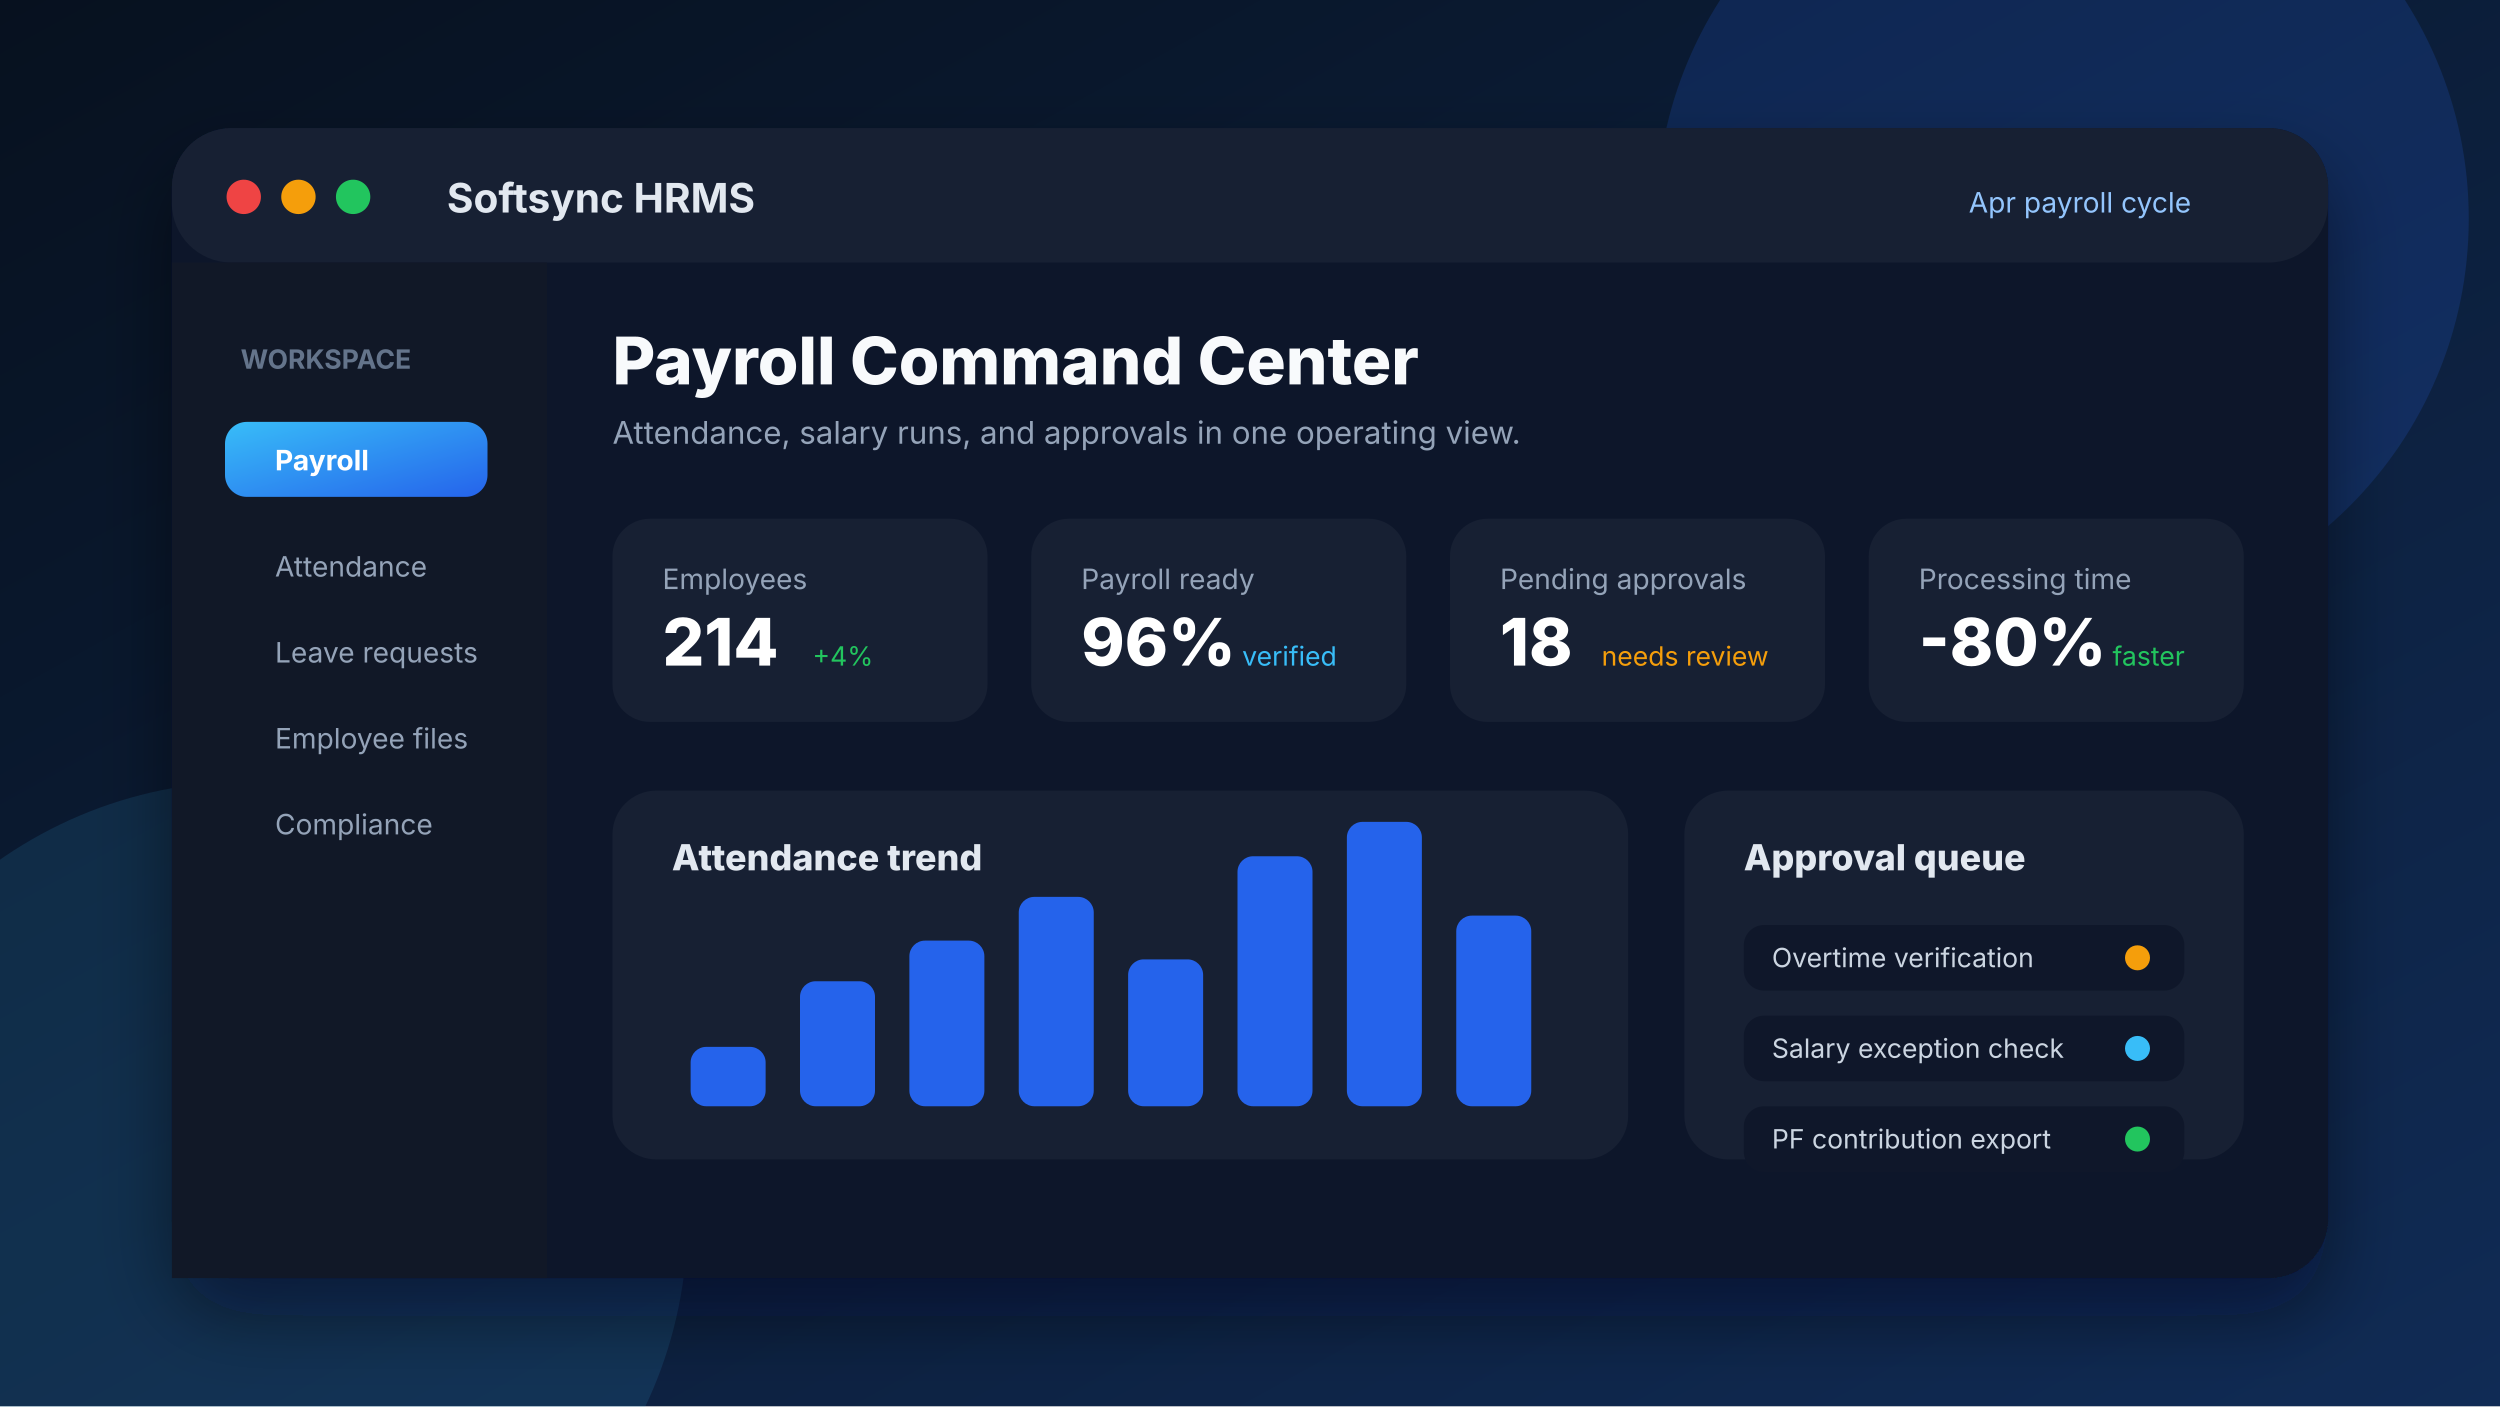
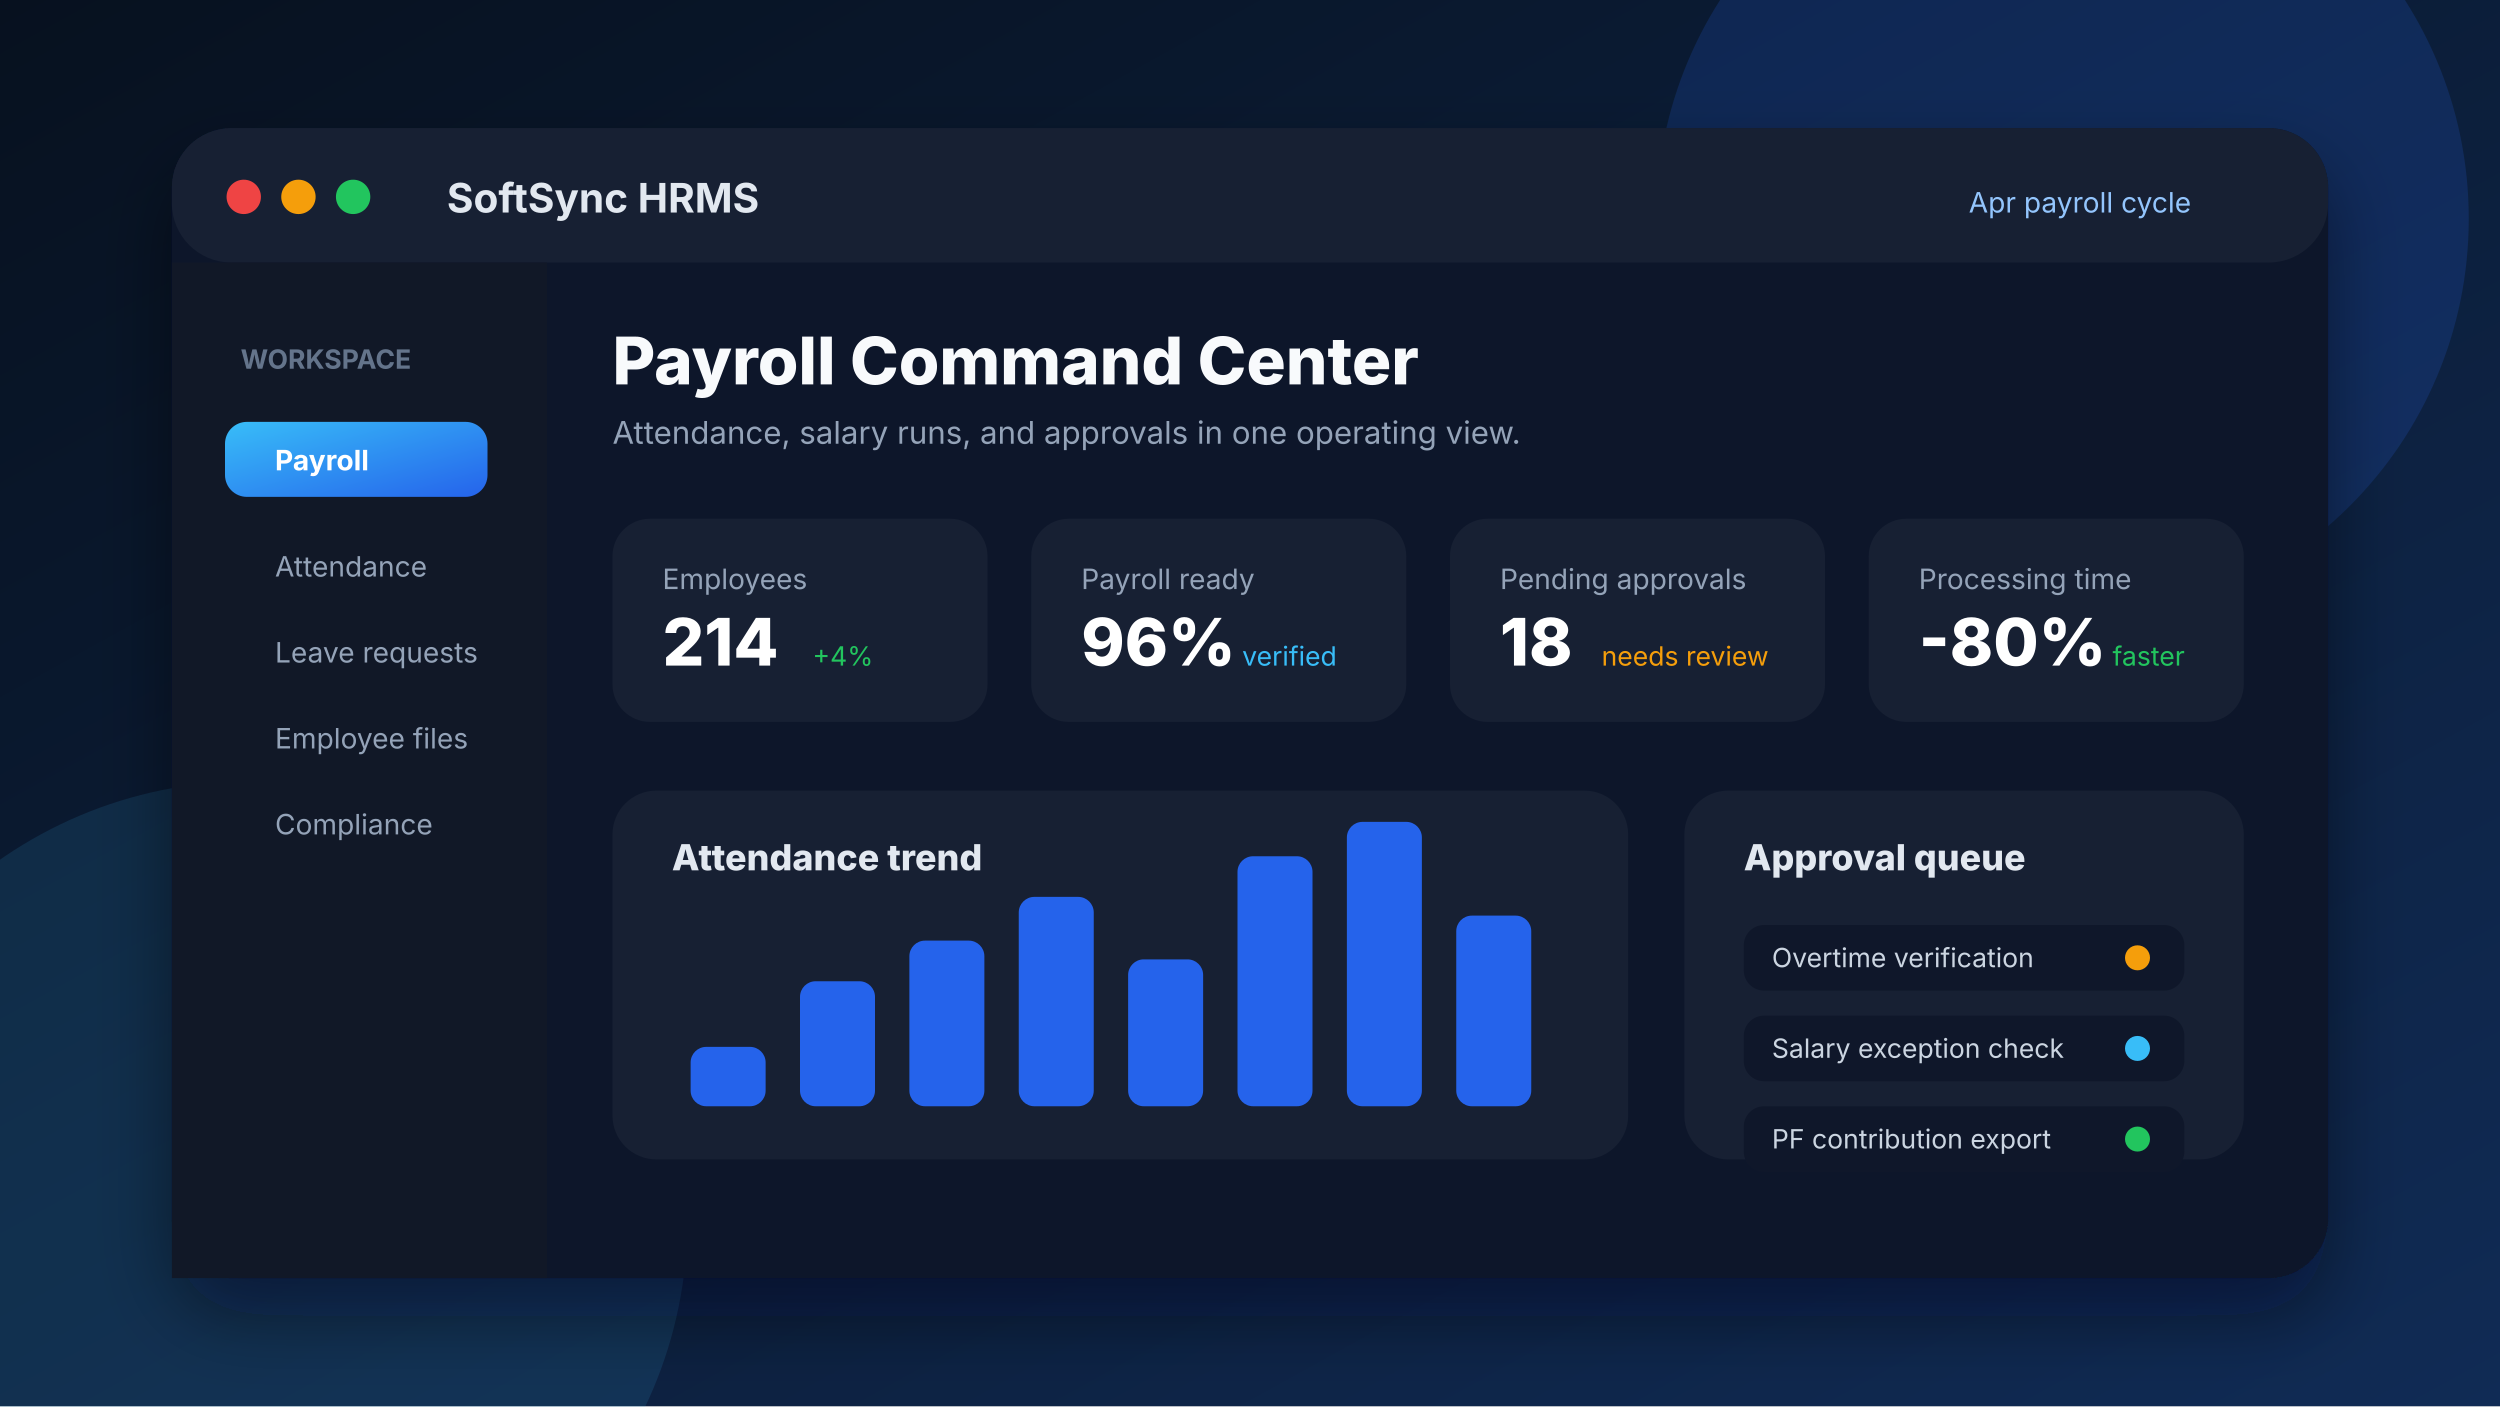
<svg xmlns="http://www.w3.org/2000/svg" viewBox="0 0 1600 900" role="img" aria-labelledby="title desc">
  <defs>
    <linearGradient id="bg" x1="0" y1="0" x2="1" y2="1">
      <stop offset="0" stop-color="#07111f" />
      <stop offset="1" stop-color="#102b55" />
    </linearGradient>
    <linearGradient id="accent" x1="0" y1="0" x2="1" y2="1">
      <stop offset="0" stop-color="#38bdf8" />
      <stop offset="1" stop-color="#2563eb" />
    </linearGradient>
    <filter id="shadow" x="-20%" y="-20%" width="140%" height="140%">
      <feDropShadow dx="0" dy="24" stdDeviation="24" flood-color="#020617" flood-opacity=".45" />
    </filter>
  </defs>
  <rect width="1600" height="900" fill="url(#bg)" />
  <circle cx="1320" cy="140" r="260" fill="#2563eb" opacity=".18" />
  <circle cx="160" cy="780" r="280" fill="#38bdf8" opacity=".12" />
  <rect x="110" y="82" width="1380" height="736" rx="38" fill="#0f172a" filter="url(#shadow)" />
  <rect x="110" y="82" width="1380" height="86" rx="38" fill="#172033" />
  <circle cx="156" cy="126" r="11" fill="#ef4444" />
  <circle cx="191" cy="126" r="11" fill="#f59e0b" />
  <circle cx="226" cy="126" r="11" fill="#22c55e" />
-   <text x="286" y="136" fill="#e2e8f0" font-family="Inter, Arial, sans-serif" font-size="26" font-weight="700">Softsync HRMS</text>
+   <text x="286" y="136" fill="#e2e8f0" font-family="Inter, Arial, sans-serif" font-size="26" font-weight="700">SoftSync HRMS</text>
  <text x="1260" y="136" fill="#93c5fd" font-family="Inter, Arial, sans-serif" font-size="18">Apr payroll cycle</text>
  <rect x="110" y="168" width="240" height="650" fill="#111827" />
  <text x="154" y="236" fill="#64748b" font-family="Inter, Arial, sans-serif" font-size="17" font-weight="700">WORKSPACE</text>
  <rect x="144" y="270" width="168" height="48" rx="14" fill="url(#accent)" />
  <text x="176" y="301" fill="#fff" font-family="Inter, Arial, sans-serif" font-size="18" font-weight="700">Payroll</text>
  <text x="176" y="369" fill="#94a3b8" font-family="Inter, Arial, sans-serif" font-size="18">Attendance</text>
  <text x="176" y="424" fill="#94a3b8" font-family="Inter, Arial, sans-serif" font-size="18">Leave requests</text>
  <text x="176" y="479" fill="#94a3b8" font-family="Inter, Arial, sans-serif" font-size="18">Employee files</text>
  <text x="176" y="534" fill="#94a3b8" font-family="Inter, Arial, sans-serif" font-size="18">Compliance</text>
  <text x="392" y="246" fill="#f8fafc" font-family="Inter, Arial, sans-serif" font-size="42" font-weight="800">Payroll Command Center</text>
  <text x="392" y="284" fill="#94a3b8" font-family="Inter, Arial, sans-serif" font-size="20">Attendance, salary runs, and approvals in one operating view.</text>
  <g font-family="Inter, Arial, sans-serif">
    <rect x="392" y="332" width="240" height="130" rx="24" fill="#172033" />
    <text x="424" y="377" fill="#94a3b8" font-size="18">Employees</text>
    <text x="424" y="426" fill="#fff" font-size="42" font-weight="800">214</text>
    <text x="520" y="426" fill="#22c55e" font-size="17">+4%</text>
    <rect x="660" y="332" width="240" height="130" rx="24" fill="#172033" />
    <text x="692" y="377" fill="#94a3b8" font-size="18">Payroll ready</text>
    <text x="692" y="426" fill="#fff" font-size="42" font-weight="800">96%</text>
    <text x="795" y="426" fill="#38bdf8" font-size="17">verified</text>
    <rect x="928" y="332" width="240" height="130" rx="24" fill="#172033" />
    <text x="960" y="377" fill="#94a3b8" font-size="18">Pending approvals</text>
    <text x="960" y="426" fill="#fff" font-size="42" font-weight="800">18</text>
    <text x="1025" y="426" fill="#f59e0b" font-size="17">needs review</text>
    <rect x="1196" y="332" width="240" height="130" rx="24" fill="#172033" />
    <text x="1228" y="377" fill="#94a3b8" font-size="18">Processing time</text>
    <text x="1228" y="426" fill="#fff" font-size="42" font-weight="800">-80%</text>
    <text x="1352" y="426" fill="#22c55e" font-size="17">faster</text>
  </g>
  <rect x="392" y="506" width="650" height="236" rx="28" fill="#172033" />
  <text x="430" y="557" fill="#e2e8f0" font-family="Inter, Arial, sans-serif" font-size="23" font-weight="800">Attendance trend</text>
  <g fill="#2563eb">
    <rect x="442" y="670" width="48" height="38" rx="10" />
    <rect x="512" y="628" width="48" height="80" rx="10" />
    <rect x="582" y="602" width="48" height="106" rx="10" />
    <rect x="652" y="574" width="48" height="134" rx="10" />
    <rect x="722" y="614" width="48" height="94" rx="10" />
    <rect x="792" y="548" width="48" height="160" rx="10" />
    <rect x="862" y="526" width="48" height="182" rx="10" />
    <rect x="932" y="586" width="48" height="122" rx="10" />
  </g>
  <rect x="1078" y="506" width="358" height="236" rx="28" fill="#172033" />
  <text x="1116" y="557" fill="#e2e8f0" font-family="Inter, Arial, sans-serif" font-size="23" font-weight="800">Approval queue</text>
  <g font-family="Inter, Arial, sans-serif" font-size="17">
    <rect x="1116" y="592" width="282" height="42" rx="13" fill="#0f172a" />
    <text x="1134" y="619" fill="#cbd5e1">Overtime verification</text>
    <circle cx="1368" cy="613" r="8" fill="#f59e0b" />
    <rect x="1116" y="650" width="282" height="42" rx="13" fill="#0f172a" />
    <text x="1134" y="677" fill="#cbd5e1">Salary exception check</text>
    <circle cx="1368" cy="671" r="8" fill="#38bdf8" />
    <rect x="1116" y="708" width="282" height="42" rx="13" fill="#0f172a" />
    <text x="1134" y="735" fill="#cbd5e1">PF contribution export</text>
    <circle cx="1368" cy="729" r="8" fill="#22c55e" />
  </g>
</svg>
